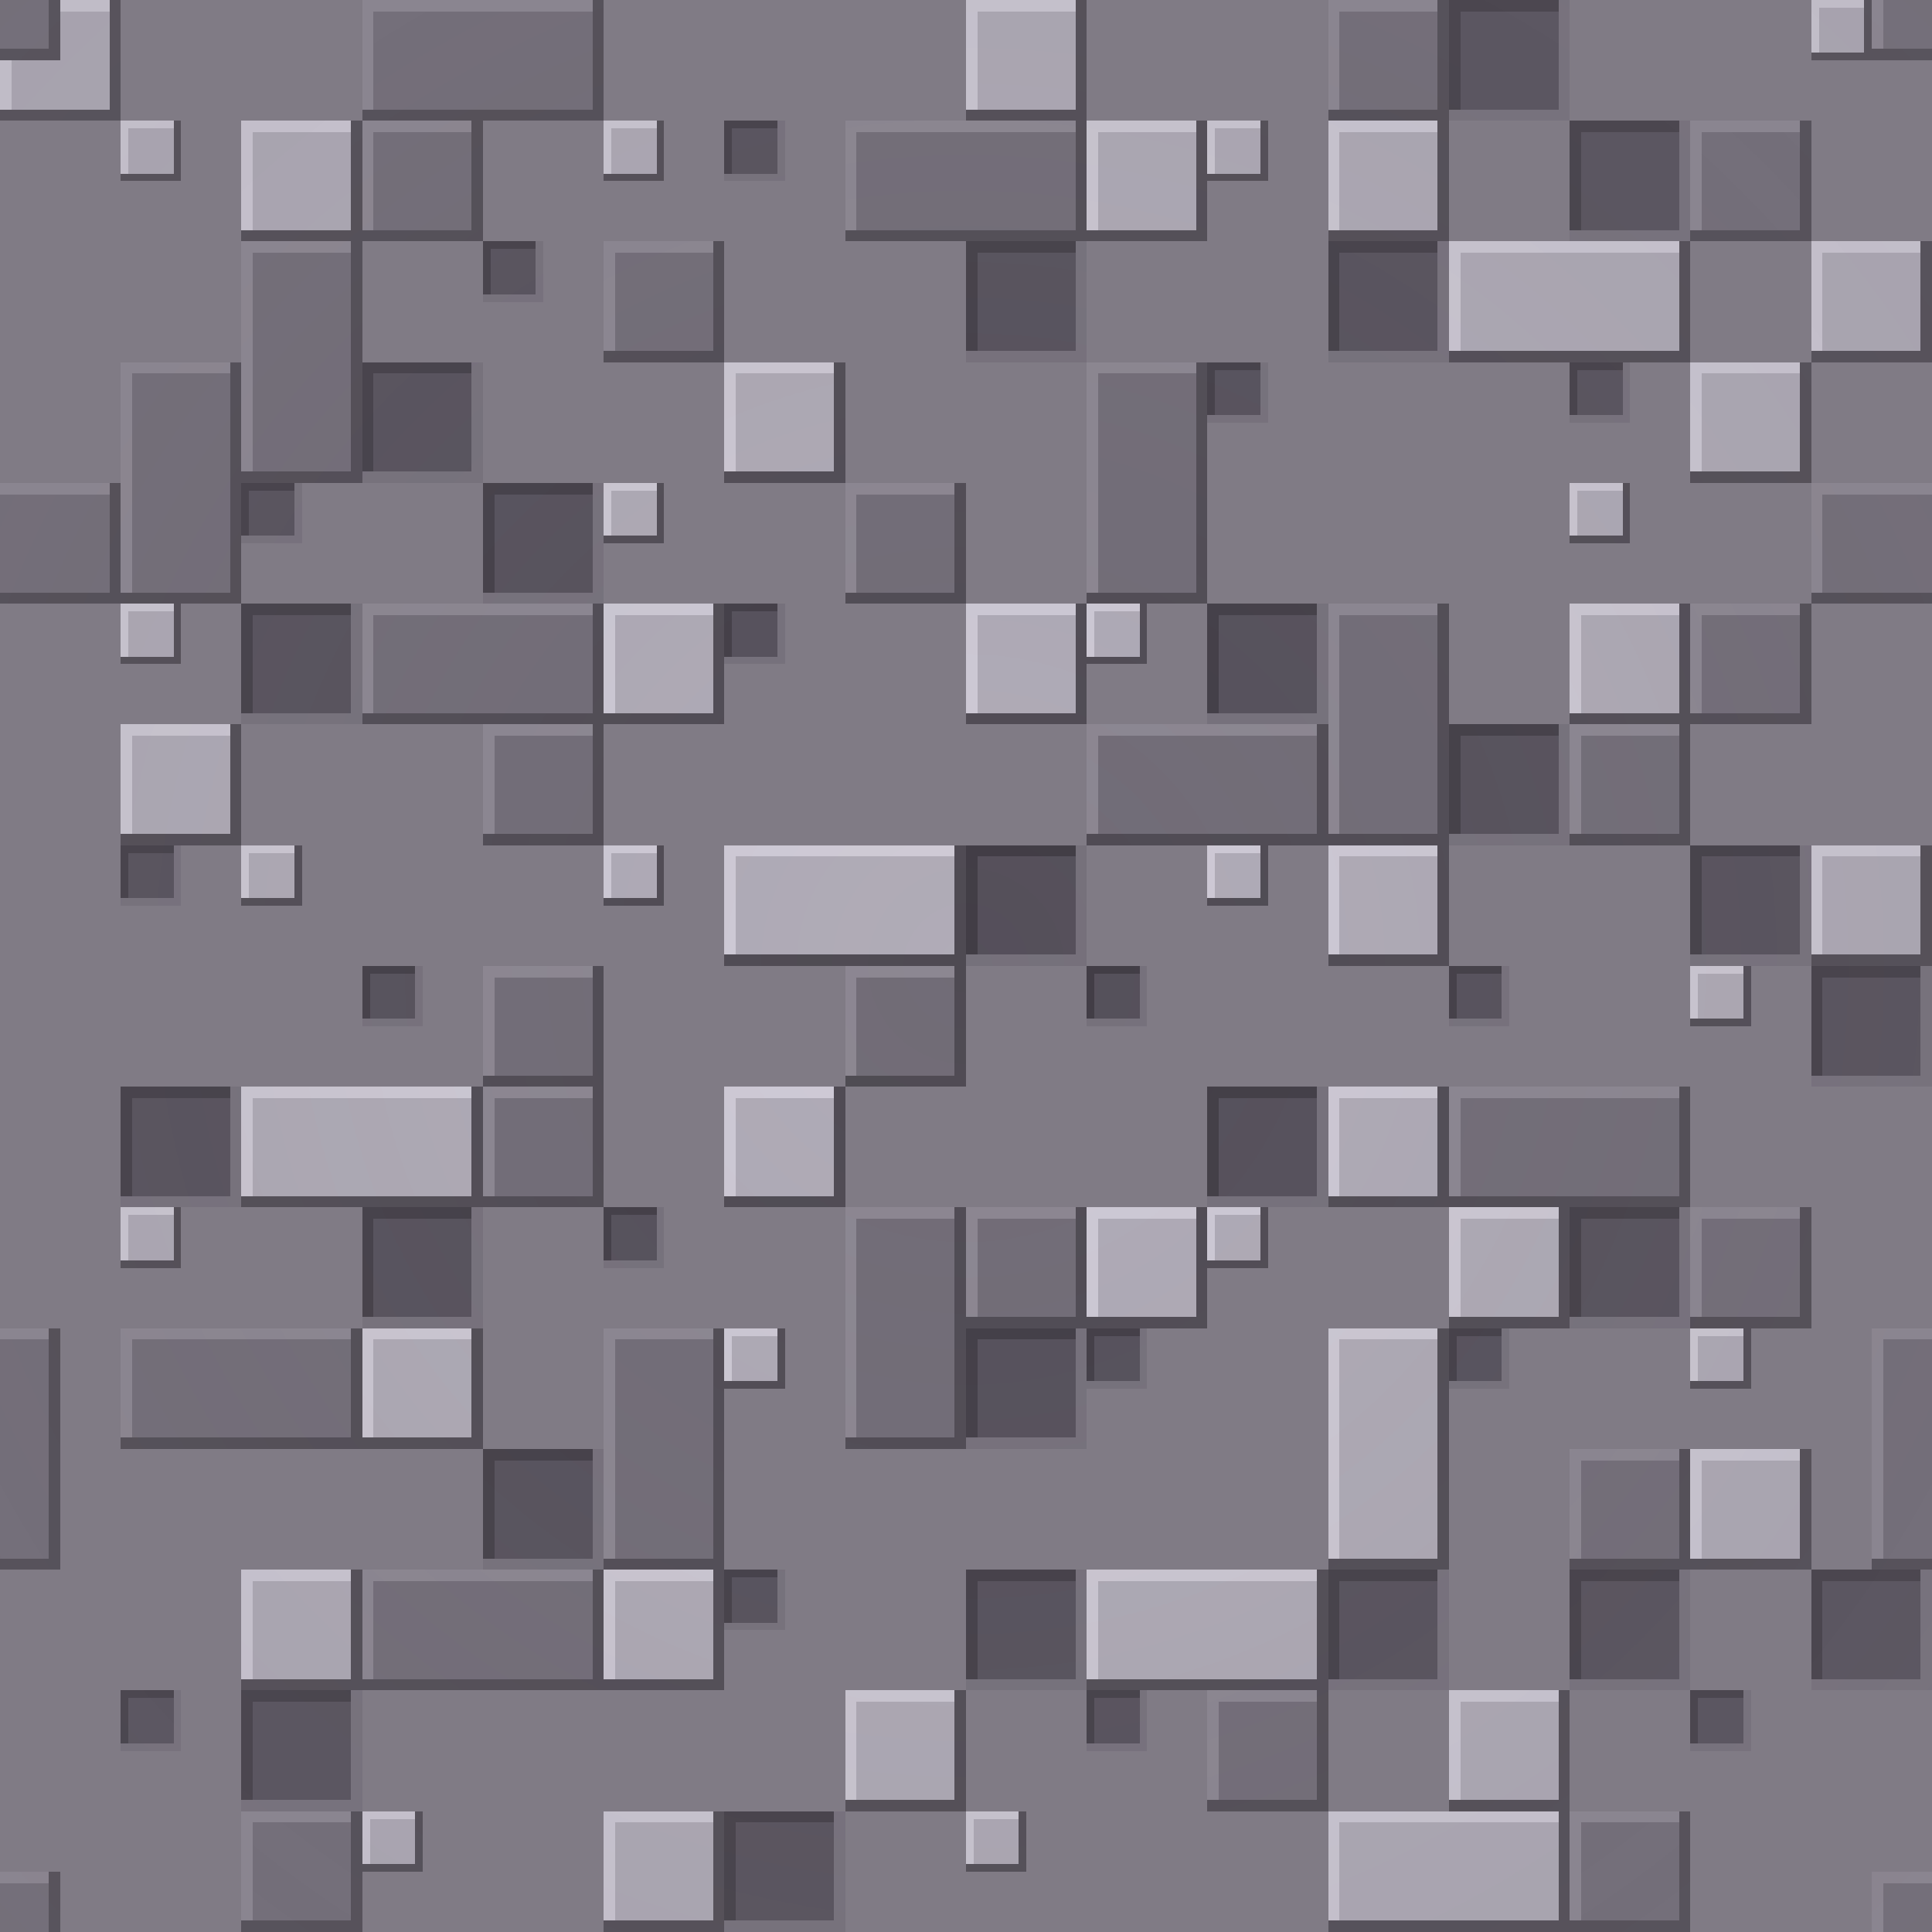
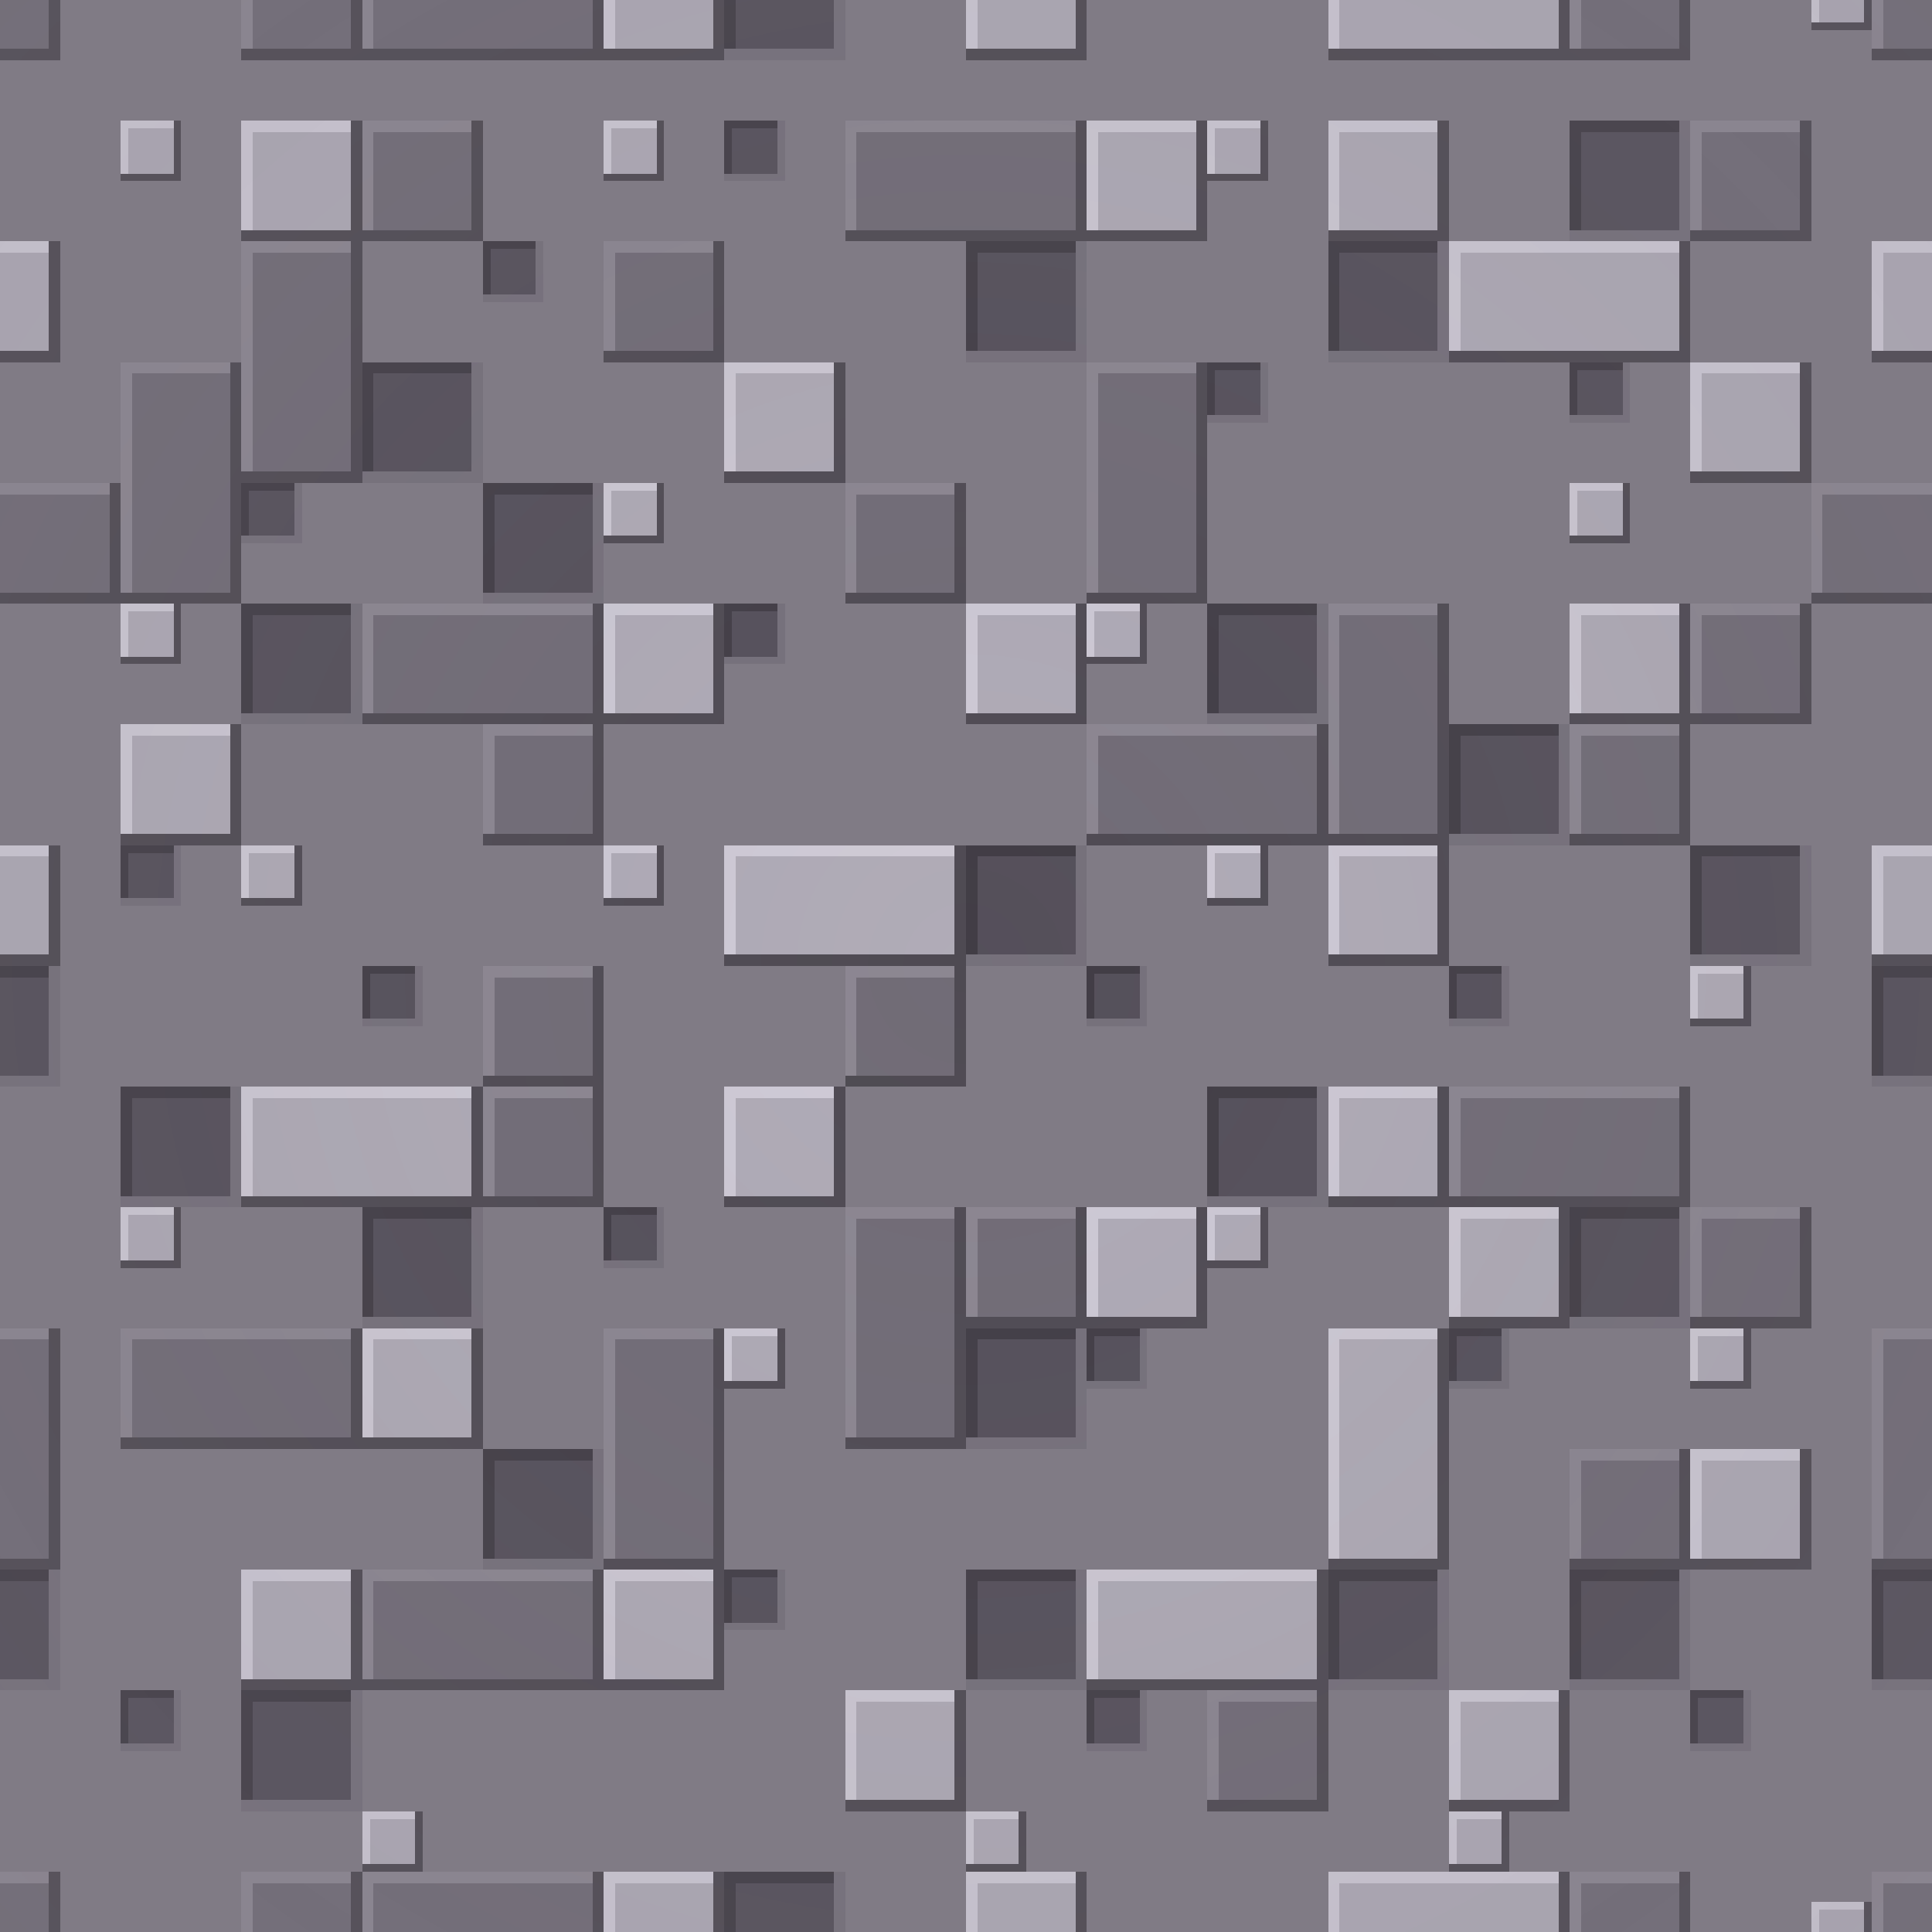
<svg xmlns="http://www.w3.org/2000/svg" viewBox="0 0 512 512" width="512" height="512">
  <defs>
    <mask id="radial_transparency_mask">
      <radialGradient id="brush_fade_grad" cx="50%" cy="50%" r="70%" fx="50%" fy="50%">
        <stop offset="0%" stop-color="#ffffff" stop-opacity="0.75" />
        <stop offset="100%" stop-color="#ffffff" stop-opacity="0.60" />
      </radialGradient>
      <rect width="512" height="512" fill="url(#brush_fade_grad)" />
    </mask>
    <g id="p_light" shape-rendering="crispEdges">
      <rect y="29" width="32" height="3" fill="#3e3a42" />
      <rect x="29" width="3" height="32" fill="#3e3a42" />
      <rect width="29" height="29" fill="#c0bcc8" />
      <rect width="29" height="3" fill="#eae6f2" />
      <rect width="3" height="29" fill="#eae6f2" />
    </g>
    <g id="p_med" shape-rendering="crispEdges">
      <rect y="29" width="32" height="3" fill="#3e3a42" />
      <rect x="29" width="3" height="32" fill="#3e3a42" />
      <rect width="29" height="29" fill="#6c6772" />
      <rect width="29" height="3" fill="#908b96" />
      <rect width="3" height="29" fill="#908b96" />
    </g>
    <g id="p_dark" shape-rendering="crispEdges">
      <rect width="32" height="32" fill="#46414c" />
      <rect width="32" height="3" fill="#2c2830" />
      <rect width="3" height="32" fill="#2c2830" />
      <rect y="29" width="32" height="3" fill="#726d78" />
      <rect x="29" width="3" height="32" fill="#726d78" />
    </g>
    <g id="p_oblong_light" shape-rendering="crispEdges">
      <rect y="29" width="64" height="3" fill="#3e3a42" />
      <rect x="61" width="3" height="32" fill="#3e3a42" />
      <rect width="61" height="29" fill="#c0bcc8" />
      <rect width="61" height="3" fill="#eae6f2" />
      <rect width="3" height="29" fill="#eae6f2" />
    </g>
    <g id="p_oblong_med" shape-rendering="crispEdges">
      <rect y="29" width="64" height="3" fill="#3e3a42" />
      <rect x="61" width="3" height="32" fill="#3e3a42" />
      <rect width="61" height="29" fill="#6c6772" />
      <rect width="61" height="3" fill="#908b96" />
      <rect width="3" height="29" fill="#908b96" />
    </g>
    <g id="p_vert_med" shape-rendering="crispEdges">
      <rect y="61" width="32" height="3" fill="#3e3a42" />
      <rect x="29" width="3" height="64" fill="#3e3a42" />
      <rect width="29" height="61" fill="#6c6772" />
      <rect width="29" height="3" fill="#908b96" />
      <rect width="3" height="61" fill="#908b96" />
    </g>
    <g id="p_vert_light" shape-rendering="crispEdges">
      <rect y="61" width="32" height="3" fill="#3e3a42" />
      <rect x="29" width="3" height="64" fill="#3e3a42" />
      <rect width="29" height="61" fill="#c0bcc8" />
      <rect width="29" height="3" fill="#eae6f2" />
      <rect width="3" height="61" fill="#eae6f2" />
    </g>
    <g id="f_light" shape-rendering="crispEdges">
      <rect y="14" width="16" height="2" fill="#3e3a42" />
      <rect x="14" width="2" height="16" fill="#3e3a42" />
      <rect width="14" height="14" fill="#c0bcc8" />
      <rect width="14" height="2" fill="#eae6f2" />
      <rect width="2" height="14" fill="#eae6f2" />
    </g>
    <g id="f_dark" shape-rendering="crispEdges">
      <rect width="16" height="16" fill="#46414c" />
      <rect width="16" height="2" fill="#2c2830" />
      <rect width="2" height="16" fill="#2c2830" />
      <rect y="14" width="16" height="2" fill="#726d78" />
      <rect x="14" width="2" height="16" fill="#726d78" />
    </g>
  </defs>
  <rect width="512" height="512" fill="#807b85" />
  <g id="radial-swept-pebbles" mask="url(#radial_transparency_mask)">
-     <use href="#p_oblong_med" x="96" y="0" />
+     <use href="#p_oblong_med" x="96" y="-16" />
    <use href="#p_vert_med" x="64" y="64" />
    <use href="#p_med" x="96" y="32" />
    <use href="#p_oblong_med" x="224" y="32" />
    <use href="#p_med" x="448" y="32" />
    <use href="#p_oblong_light" x="384" y="64" />
    <use href="#p_med" x="160" y="64" />
    <use href="#p_vert_med" x="288" y="96" />
-     <use href="#p_med" x="352" y="0" />
+     <use href="#p_med" x="352" y="-16" />
    <use href="#p_oblong_med" x="96" y="160" />
    <use href="#p_med" x="128" y="192" />
    <use href="#p_vert_med" x="32" y="96" />
    <use href="#p_med" x="224" y="128" />
    <use href="#p_med" x="448" y="160" />
    <use href="#p_med" x="416" y="192" />
    <use href="#p_oblong_light" x="192" y="224" />
    <use href="#p_med" x="224" y="256" />
    <use href="#p_oblong_med" x="288" y="192" />
    <use href="#p_vert_med" x="352" y="160" />
    <use href="#p_med" x="128" y="256" />
    <use href="#p_oblong_light" x="64" y="288" />
    <use href="#p_med" x="128" y="288" />
    <use href="#p_vert_med" x="224" y="320" />
    <use href="#p_med" x="256" y="320" />
    <use href="#p_oblong_med" x="384" y="288" />
    <use href="#p_med" x="448" y="320" />
    <use href="#p_oblong_med" x="96" y="416" />
    <use href="#p_vert_med" x="160" y="352" />
    <use href="#p_oblong_light" x="288" y="416" />
    <use href="#p_med" x="320" y="448" />
    <use href="#p_vert_light" x="352" y="352" />
    <use href="#p_med" x="416" y="384" />
    <use href="#p_oblong_med" x="32" y="352" />
-     <use href="#p_light" x="0" y="0" />
-     <use href="#p_light" x="256" y="0" />
+     <use href="#p_light" x="256" y="-16" />
    <use href="#p_light" x="64" y="32" />
    <use href="#p_light" x="288" y="32" />
    <use href="#p_light" x="352" y="32" />
    <use href="#p_light" x="192" y="96" />
    <use href="#p_light" x="448" y="96" />
    <use href="#p_light" x="160" y="160" />
    <use href="#p_light" x="256" y="160" />
    <use href="#p_light" x="416" y="160" />
    <use href="#p_light" x="32" y="192" />
    <use href="#p_light" x="352" y="224" />
    <use href="#p_light" x="192" y="288" />
    <use href="#p_light" x="288" y="320" />
    <use href="#p_light" x="352" y="288" />
    <use href="#p_light" x="384" y="320" />
    <use href="#p_light" x="96" y="352" />
    <use href="#p_light" x="64" y="416" />
    <use href="#p_light" x="160" y="416" />
    <use href="#p_light" x="224" y="448" />
    <use href="#p_light" x="448" y="384" />
    <use href="#p_light" x="384" y="448" />
-     <use href="#p_dark" x="384" y="0" />
+     <use href="#p_dark" x="384" y="-16" />
    <use href="#p_dark" x="96" y="96" />
    <use href="#p_dark" x="256" y="64" />
    <use href="#p_dark" x="352" y="64" />
    <use href="#p_dark" x="416" y="32" />
    <use href="#p_dark" x="128" y="128" />
    <use href="#p_dark" x="64" y="160" />
    <use href="#p_dark" x="320" y="160" />
    <use href="#p_dark" x="384" y="192" />
    <use href="#p_dark" x="256" y="224" />
    <use href="#p_dark" x="448" y="224" />
    <use href="#p_dark" x="32" y="288" />
    <use href="#p_dark" x="96" y="320" />
    <use href="#p_dark" x="256" y="352" />
    <use href="#p_dark" x="416" y="320" />
    <use href="#p_dark" x="320" y="288" />
    <use href="#p_dark" x="64" y="448" />
    <use href="#p_dark" x="128" y="384" />
    <use href="#p_dark" x="256" y="416" />
    <use href="#p_dark" x="416" y="416" />
    <use href="#p_dark" x="352" y="416" />
    <use href="#f_light" x="32" y="32" />
    <use href="#f_dark" x="128" y="64" />
    <use href="#f_light" x="160" y="32" />
    <use href="#f_dark" x="192" y="32" />
    <use href="#f_light" x="320" y="32" />
    <use href="#f_dark" x="416" y="96" />
-     <use href="#f_light" x="480" y="0" />
+     <use href="#f_light" x="480" y="-8" />
    <use href="#f_light" x="32" y="160" />
    <use href="#f_dark" x="64" y="128" />
    <use href="#f_light" x="160" y="128" />
    <use href="#f_dark" x="192" y="160" />
    <use href="#f_light" x="288" y="160" />
    <use href="#f_dark" x="320" y="96" />
    <use href="#f_light" x="416" y="128" />
    <use href="#f_dark" x="32" y="224" />
    <use href="#f_light" x="64" y="224" />
    <use href="#f_dark" x="96" y="256" />
    <use href="#f_light" x="160" y="224" />
    <use href="#f_dark" x="288" y="256" />
    <use href="#f_light" x="320" y="224" />
    <use href="#f_dark" x="384" y="256" />
    <use href="#f_light" x="448" y="256" />
    <use href="#f_light" x="32" y="320" />
    <use href="#f_dark" x="160" y="320" />
    <use href="#f_light" x="192" y="352" />
    <use href="#f_dark" x="288" y="352" />
    <use href="#f_light" x="320" y="320" />
    <use href="#f_dark" x="384" y="352" />
    <use href="#f_light" x="448" y="352" />
    <use href="#f_dark" x="32" y="448" />
    <use href="#f_light" x="96" y="480" />
    <use href="#f_dark" x="192" y="416" />
    <use href="#f_light" x="256" y="480" />
    <use href="#f_dark" x="288" y="448" />
    <use href="#f_light" x="384" y="480" />
    <use href="#f_dark" x="448" y="448" />
    <use href="#p_oblong_med" x="-32" y="128" />
    <use href="#p_oblong_med" x="480" y="128" />
-     <use href="#p_light" x="-32" y="224" />
-     <use href="#p_light" x="480" y="224" />
-     <use href="#p_dark" x="-32" y="256" />
-     <use href="#p_dark" x="480" y="256" />
+     <use href="#p_light" x="-16" y="224" />
+     <use href="#p_light" x="496" y="224" />
+     <use href="#p_dark" x="-16" y="256" />
+     <use href="#p_dark" x="496" y="256" />
    <use href="#p_vert_med" x="-16" y="352" />
    <use href="#p_vert_med" x="496" y="352" />
-     <use href="#p_light" x="-32" y="64" />
-     <use href="#p_light" x="480" y="64" />
-     <use href="#p_dark" x="-32" y="416" />
-     <use href="#p_dark" x="480" y="416" />
-     <use href="#p_oblong_med" x="96" y="512" />
-     <use href="#p_med" x="352" y="512" />
-     <use href="#p_light" x="256" y="512" />
-     <use href="#p_dark" x="384" y="512" />
-     <use href="#p_light" x="160" y="-32" />
-     <use href="#p_light" x="160" y="480" />
-     <use href="#p_dark" x="192" y="-32" />
-     <use href="#p_dark" x="192" y="480" />
-     <use href="#p_oblong_light" x="352" y="-32" />
-     <use href="#p_oblong_light" x="352" y="480" />
-     <use href="#p_med" x="416" y="-32" />
-     <use href="#p_med" x="416" y="480" />
-     <use href="#p_med" x="64" y="-32" />
-     <use href="#p_med" x="64" y="480" />
-     <use href="#p_light" x="512" y="0" />
-     <use href="#p_light" x="0" y="512" />
-     <use href="#p_light" x="512" y="512" />
+     <use href="#p_light" x="-16" y="64" />
+     <use href="#p_light" x="496" y="64" />
+     <use href="#p_dark" x="-16" y="416" />
+     <use href="#p_dark" x="496" y="416" />
+     <use href="#p_oblong_med" x="96" y="496" />
+     <use href="#p_med" x="352" y="496" />
+     <use href="#p_light" x="256" y="496" />
+     <use href="#p_dark" x="384" y="496" />
+     <use href="#p_light" x="160" y="-16" />
+     <use href="#p_light" x="160" y="496" />
+     <use href="#p_dark" x="192" y="-16" />
+     <use href="#p_dark" x="192" y="496" />
+     <use href="#p_oblong_light" x="352" y="-16" />
+     <use href="#p_oblong_light" x="352" y="496" />
+     <use href="#p_med" x="416" y="-16" />
+     <use href="#p_med" x="416" y="496" />
+     <use href="#p_med" x="64" y="-16" />
+     <use href="#p_med" x="64" y="496" />
+     <use href="#f_light" x="480" y="504" />
    <use href="#p_med" x="-16" y="-16" />
    <use href="#p_med" x="496" y="-16" />
    <use href="#p_med" x="-16" y="496" />
    <use href="#p_med" x="496" y="496" />
  </g>
</svg>
